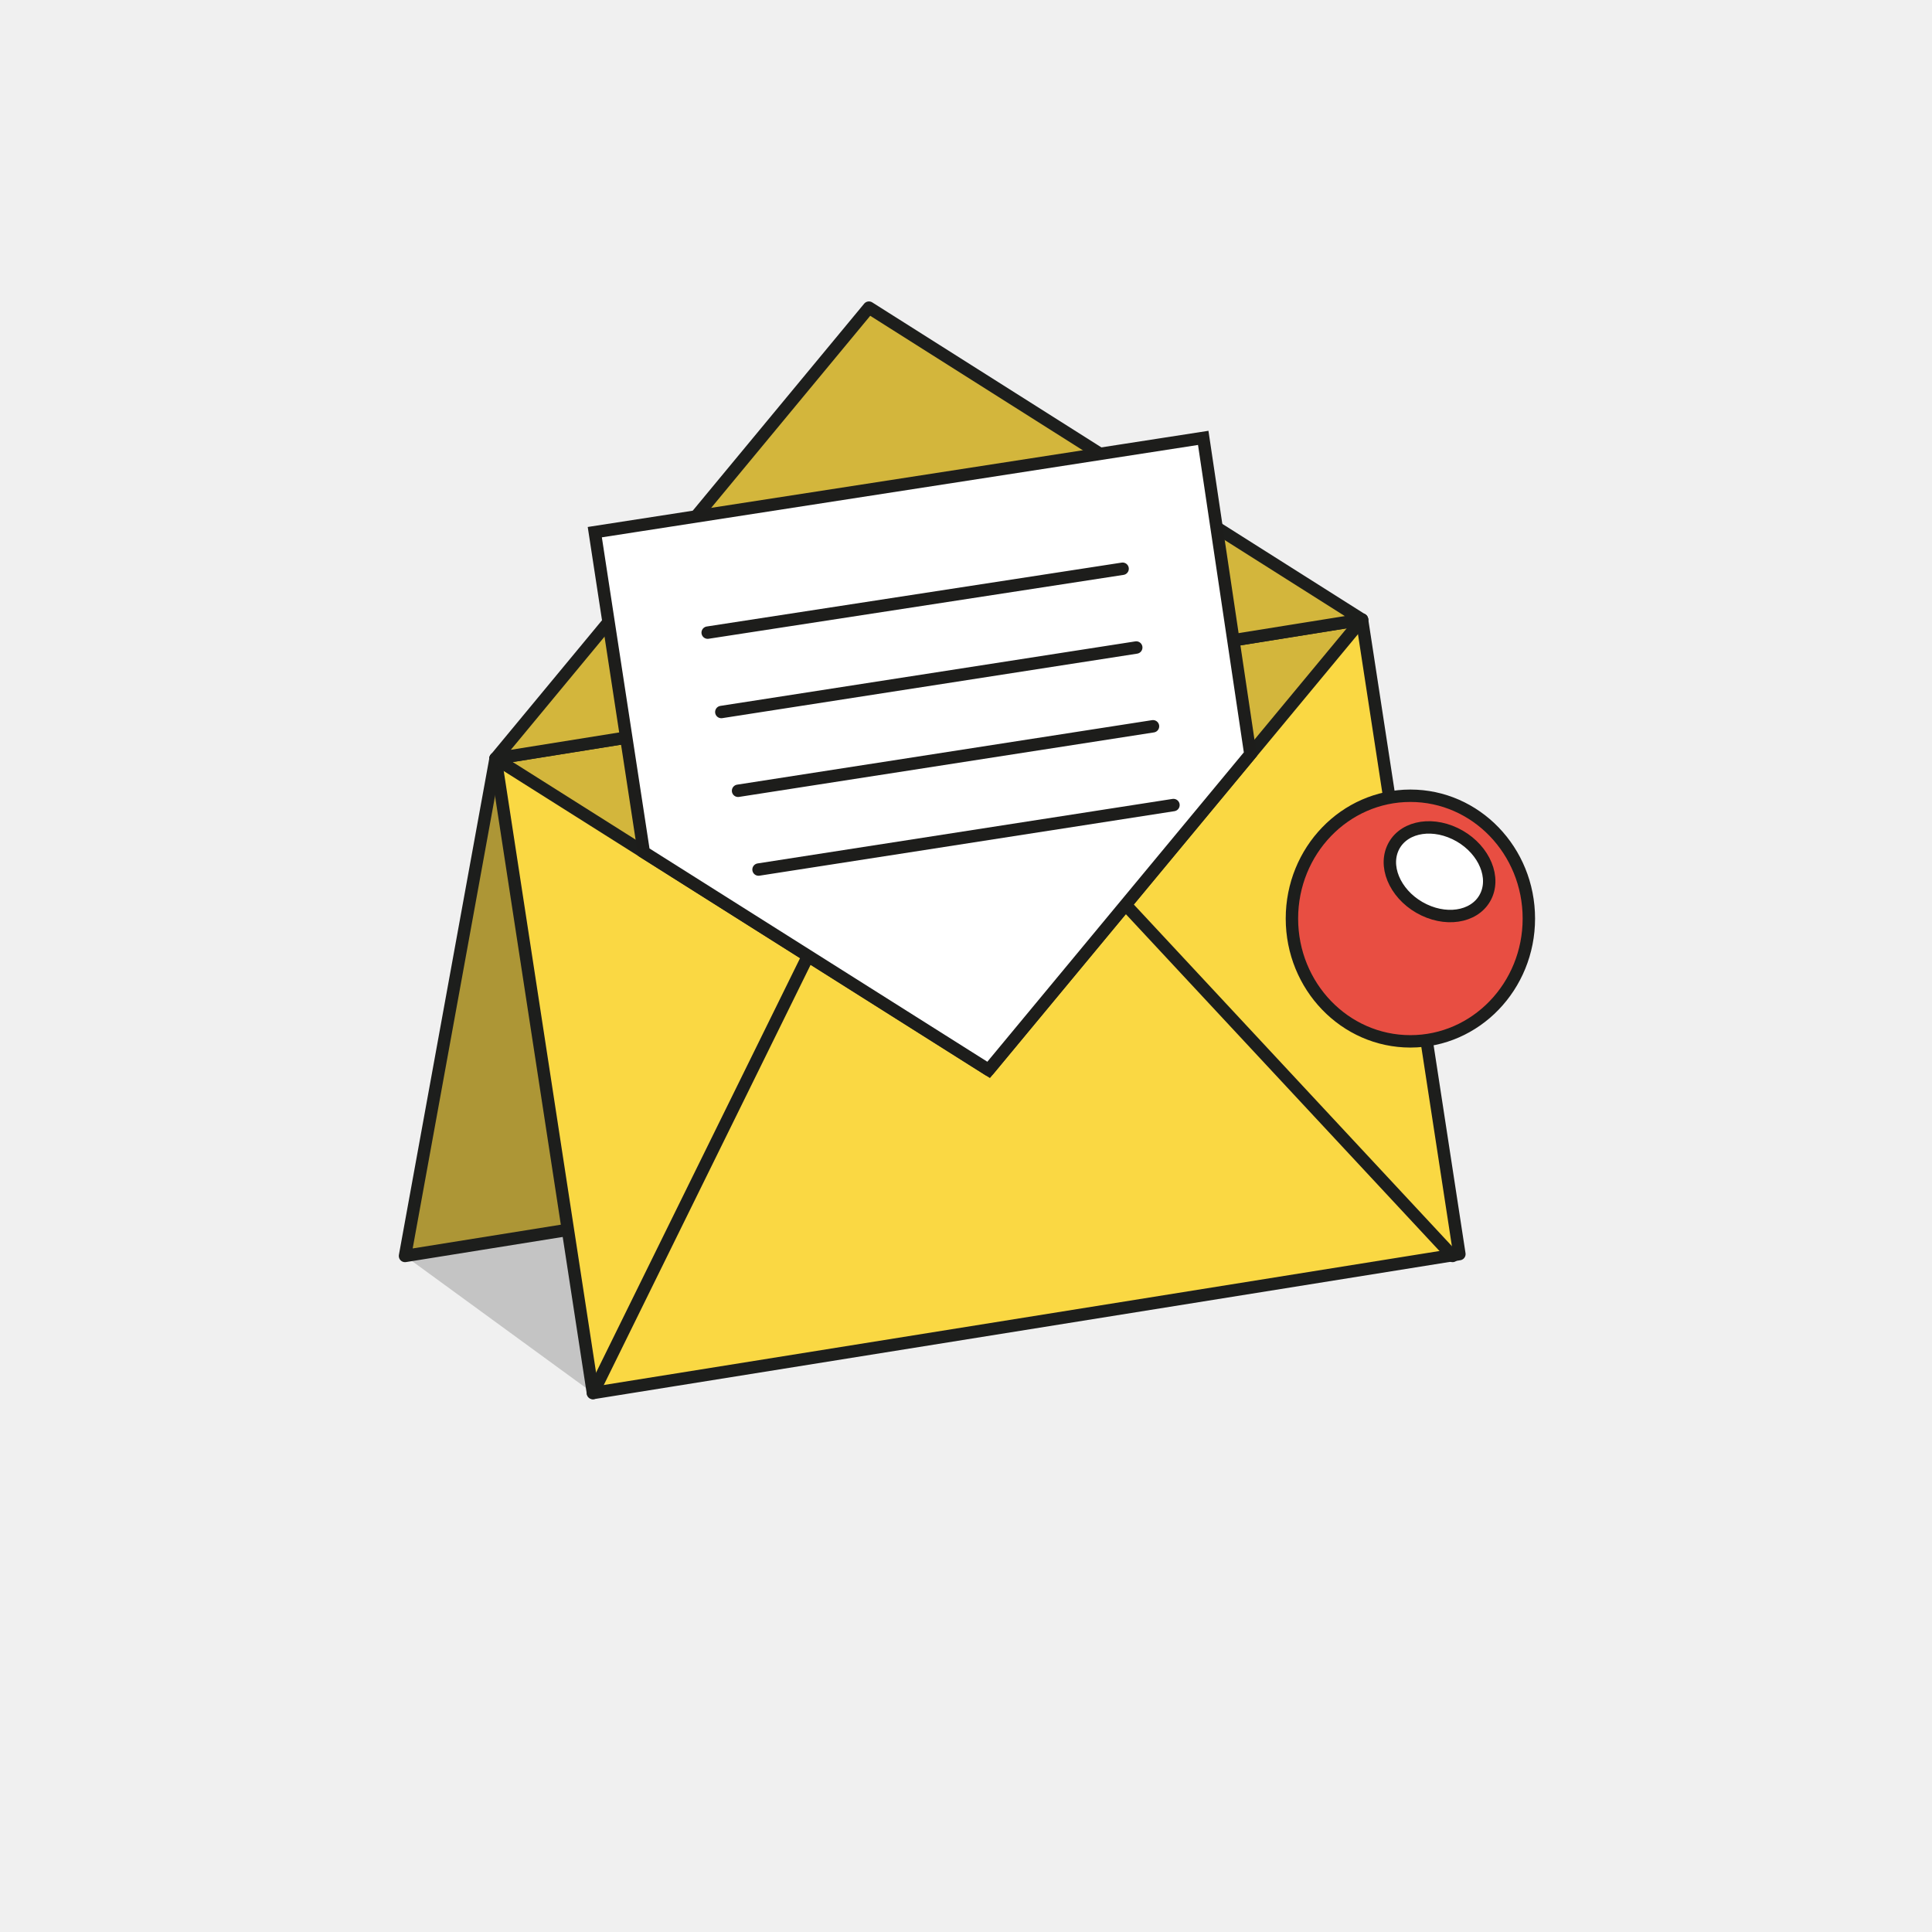
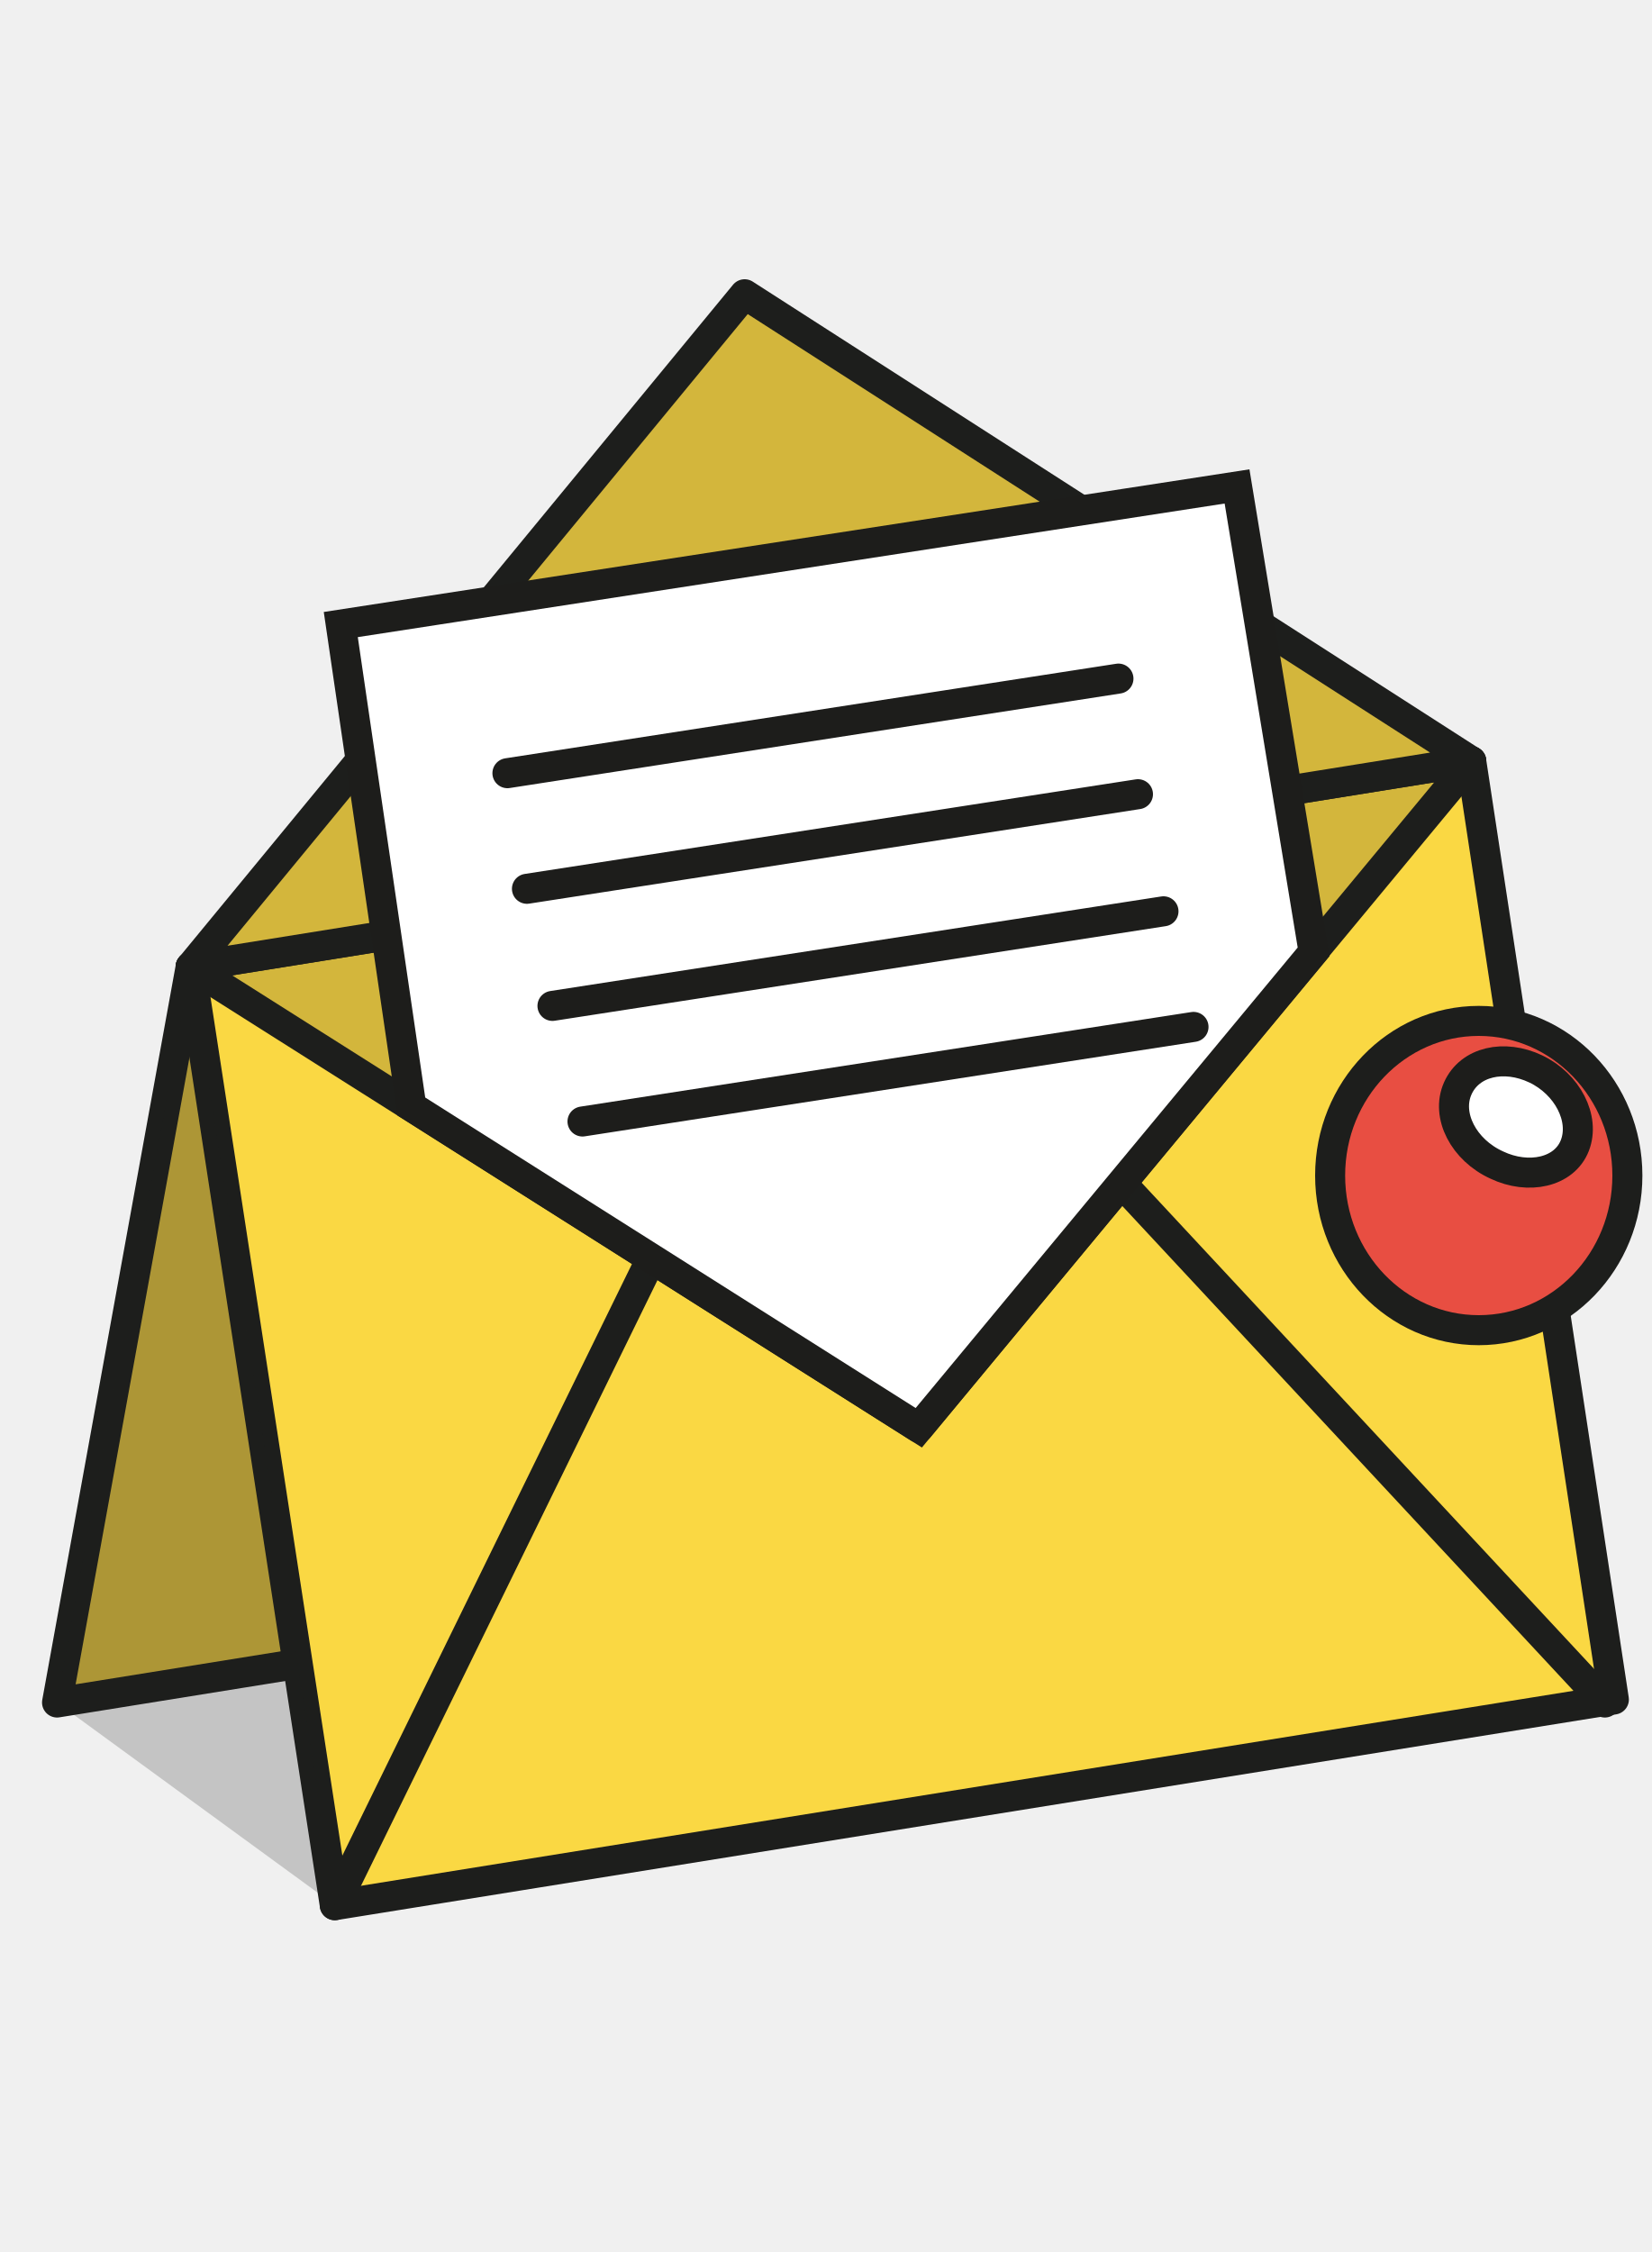
- <svg xmlns="http://www.w3.org/2000/svg" version="1.1" id="Capa_1" x="0px" y="0px" viewBox="0 0 311.5 311.5" style="enable-background:new 0 0 311.5 311.5;" xml:space="preserve">
+ <svg xmlns="http://www.w3.org/2000/svg" version="1.1" id="Capa_1" x="0px" y="0px" viewBox="0 0 110 150" style="enable-background:new 0 0 110 150;" xml:space="preserve">
  <style type="text/css">
- 	.st0{enable-background:new    ;}
- 	.st1{clip-path:url(#SVGID_2_);enable-background:new    ;}
- 	.st2{fill:#131412;}
- 	.st3{fill:#131312;}
- 	.st4{fill:#121311;}
- 	.st5{fill:#D3B63C;stroke:#1D1E1C;stroke-width:2;stroke-linecap:round;stroke-linejoin:round;stroke-miterlimit:10;}
- 	.st6{fill:#E84E42;stroke:#1D1E1C;stroke-width:2;stroke-linecap:round;stroke-linejoin:round;stroke-miterlimit:10;}
- 	.st7{fill:#1D1D1B;stroke:#1D1D1B;stroke-width:1.5;stroke-linecap:round;stroke-linejoin:round;stroke-miterlimit:10;}
- 	.st8{fill:#BBBABA;stroke:#1D1D1B;stroke-width:1.5;stroke-linecap:square;stroke-miterlimit:10;}
- 	.st9{opacity:0.2;fill:#1D1D1B;}
- 	.st10{opacity:0.21;fill:#1D1E1C;}
- 	.st11{fill:#D3B63C;stroke:#1D1E1C;stroke-width:1.5;stroke-linecap:round;stroke-linejoin:round;stroke-miterlimit:10;}
- 	.st12{fill:#FAD843;stroke:#1D1E1C;stroke-width:1.5;stroke-linecap:round;stroke-linejoin:round;stroke-miterlimit:10;}
- 	.st13{fill:#E84E42;stroke:#1D1E1C;stroke-width:1.5;stroke-linecap:round;stroke-linejoin:round;stroke-miterlimit:10;}
- 	.st14{fill:#FFFFFF;stroke:#1D1D1B;stroke-width:1.5;stroke-miterlimit:10;}
- 	.st15{fill:#FAD843;stroke:#1D1E1C;stroke-width:2;stroke-linecap:round;stroke-linejoin:round;stroke-miterlimit:10;}
- 	.st16{fill:#FFFFFF;stroke:#1D1D1B;stroke-width:2;stroke-miterlimit:10;}
- 	.st17{opacity:0.2;}
- 	.st18{fill:#1D1D1B;}
- 	.st19{fill:none;stroke:#1D1E1C;stroke-width:1.5;stroke-miterlimit:10;}
- 	.st20{fill:#1D1E1C;stroke:#1D1E1C;stroke-width:1.5;stroke-linecap:round;stroke-linejoin:round;stroke-miterlimit:10;}
- 	.st21{fill:#4AC0EE;stroke:#1D1E1C;stroke-width:1.5;stroke-linecap:round;stroke-linejoin:round;stroke-miterlimit:10;}
- 	.st22{opacity:0.21;}
- 	.st23{fill:#1D1E1C;}
- 	.st24{fill:#4AC0EE;stroke:#1D1E1C;stroke-width:2;stroke-linecap:round;stroke-linejoin:round;stroke-miterlimit:10;}
- 	.st25{fill:#FFF8F1;stroke:#1D1E1C;stroke-width:2;stroke-linecap:round;stroke-linejoin:round;stroke-miterlimit:10;}
- 	.st26{fill:#65C1BE;stroke:#000000;stroke-width:1.5;stroke-linecap:round;stroke-linejoin:round;stroke-miterlimit:10;}
- 	.st27{fill:#FFFFFF;stroke:#1D1D1B;stroke-width:1.5;stroke-linecap:round;stroke-linejoin:round;stroke-miterlimit:10;}
- 	.st28{fill:#ADADA6;stroke:#1D1D1B;stroke-width:1.5;stroke-linecap:round;stroke-linejoin:round;stroke-miterlimit:10;}
- 	.st29{fill:#8F8D8E;stroke:#1D1D1B;stroke-width:1.5;stroke-linecap:round;stroke-linejoin:round;stroke-miterlimit:10;}
- 	.st30{fill:#DADAD2;stroke:#1D1D1B;stroke-width:1.5;stroke-linecap:round;stroke-linejoin:round;stroke-miterlimit:10;}
- 	.st31{fill:#65C1BE;stroke:#000000;stroke-width:1.5;stroke-miterlimit:10;}
- 	.st32{fill:#549E9A;stroke:#000000;stroke-width:1.5;stroke-miterlimit:10;}
- 	.st33{fill:#FFFFFF;}
- 	.st34{fill:#65C1BE;stroke:#000000;stroke-width:2;stroke-miterlimit:10;}
- 	.st35{fill:#549E9A;stroke:#000000;stroke-width:2;stroke-miterlimit:10;}
- 	.st36{fill:#65C1BE;stroke:#000000;stroke-width:2;stroke-linecap:round;stroke-linejoin:round;stroke-miterlimit:10;}
- 	.st37{clip-path:url(#SVGID_4_);}
- 	.st38{fill:#DADAD2;stroke:#1D1D1B;stroke-width:1.5;stroke-miterlimit:10;}
- 	.st39{fill:#77C6C7;stroke:#1D1D1B;stroke-width:1.5;stroke-linecap:round;stroke-linejoin:round;stroke-miterlimit:10;}
- 	.st40{fill:none;stroke:#000000;stroke-width:1.5;stroke-miterlimit:10;}
- 	.st41{fill:#F0F0F0;stroke:#1D1E1C;stroke-width:1.5;stroke-miterlimit:10;}
- 	.st42{clip-path:url(#SVGID_6_);}
- 	.st43{fill:#DADAD2;stroke:#1D1D1B;stroke-width:2;stroke-miterlimit:10;}
- 	.st44{fill:none;stroke:#1D1E1C;stroke-width:2;stroke-miterlimit:10;}
- 	.st45{fill:#77C6C7;stroke:#1D1D1B;stroke-width:2;stroke-linecap:round;stroke-linejoin:round;stroke-miterlimit:10;}
- 	.st46{fill:#DADAD2;stroke:#1D1D1B;stroke-width:2;stroke-linecap:round;stroke-linejoin:round;stroke-miterlimit:10;}
- 	.st47{fill:none;stroke:#000000;stroke-width:2;stroke-miterlimit:10;}
- 	.st48{fill:#F0F0F0;stroke:#1D1E1C;stroke-width:2;stroke-miterlimit:10;}
- 	.st49{clip-path:url(#SVGID_8_);}
- 	.st50{clip-path:url(#SVGID_10_);}
- 	.st51{fill:#DBBD3E;stroke:#1D1E1C;stroke-width:1.5;stroke-miterlimit:10;}
- 	.st52{opacity:0.23;}
- 	.st53{fill:#FAD844;stroke:#1D1E1C;stroke-width:1.5;stroke-miterlimit:10;}
- 	.st54{fill:#FFFFFF;stroke:#1D1D1B;stroke-width:2;stroke-linecap:round;stroke-linejoin:round;stroke-miterlimit:10;}
- 	.st55{fill:none;stroke:#1D1D1B;stroke-width:1.5;stroke-linecap:round;stroke-linejoin:round;stroke-miterlimit:10;}
- 	.st56{fill:none;stroke:#1D1D1B;stroke-width:2;stroke-linecap:round;stroke-linejoin:round;stroke-miterlimit:10;}
- 	.st57{fill:#333333;stroke:#1D1D1B;stroke-width:1.5;stroke-linecap:square;stroke-miterlimit:10;}
- 	.st58{fill:#1D1D1B;stroke:#1D1D1B;stroke-width:2;stroke-linecap:round;stroke-linejoin:round;stroke-miterlimit:10;}
- 	.st59{fill:#BBBABA;stroke:#1D1D1B;stroke-width:2;stroke-linecap:square;stroke-miterlimit:10;}
- 	.st60{fill:#333333;stroke:#1D1D1B;stroke-width:2;stroke-linecap:square;stroke-miterlimit:10;}
+ 	.st0{fill:#1D1D1B;stroke:#1D1D1B;stroke-width:2;stroke-linecap:round;stroke-linejoin:round;stroke-miterlimit:10;}
+ 	.st1{fill:#BBBABA;stroke:#1D1D1B;stroke-width:2;stroke-linecap:square;stroke-miterlimit:10;}
+ 	.st2{fill:#FFFFFF;stroke:#1D1D1B;stroke-width:2;stroke-miterlimit:10;}
+ 	.st3{fill:#1D1D1B;}
+ 	.st4{fill:#333333;stroke:#1D1D1B;stroke-width:2;stroke-linecap:square;stroke-miterlimit:10;}
+ 	.st5{opacity:0.2;fill:#1D1D1B;}
+ 	.st6{enable-background:new    ;}
+ 	.st7{clip-path:url(#SVGID_2_);enable-background:new    ;}
+ 	.st8{fill:#131412;}
+ 	.st9{fill:#131312;}
+ 	.st10{fill:#121311;}
+ 	.st11{fill:#D3B63C;stroke:#1D1E1C;stroke-width:2;stroke-linecap:round;stroke-linejoin:round;stroke-miterlimit:10;}
+ 	.st12{fill:#E84E42;stroke:#1D1E1C;stroke-width:2;stroke-linecap:round;stroke-linejoin:round;stroke-miterlimit:10;}
+ 	.st13{fill:#1D1D1B;stroke:#1D1D1B;stroke-width:1.5;stroke-linecap:round;stroke-linejoin:round;stroke-miterlimit:10;}
+ 	.st14{fill:#BBBABA;stroke:#1D1D1B;stroke-width:1.5;stroke-linecap:square;stroke-miterlimit:10;}
+ 	.st15{opacity:0.21;fill:#1D1E1C;}
+ 	.st16{fill:#D3B63C;stroke:#1D1E1C;stroke-width:1.5;stroke-linecap:round;stroke-linejoin:round;stroke-miterlimit:10;}
+ 	.st17{fill:#FAD843;stroke:#1D1E1C;stroke-width:1.5;stroke-linecap:round;stroke-linejoin:round;stroke-miterlimit:10;}
+ 	.st18{fill:#E84E42;stroke:#1D1E1C;stroke-width:1.5;stroke-linecap:round;stroke-linejoin:round;stroke-miterlimit:10;}
+ 	.st19{fill:#FFFFFF;stroke:#1D1D1B;stroke-width:1.5;stroke-miterlimit:10;}
+ 	.st20{fill:#FAD843;stroke:#1D1E1C;stroke-width:2;stroke-linecap:round;stroke-linejoin:round;stroke-miterlimit:10;}
+ 	.st21{opacity:0.2;}
+ 	.st22{fill:none;stroke:#1D1E1C;stroke-width:1.5;stroke-miterlimit:10;}
+ 	.st23{fill:#1D1E1C;stroke:#1D1E1C;stroke-width:1.5;stroke-linecap:round;stroke-linejoin:round;stroke-miterlimit:10;}
+ 	.st24{fill:#4AC0EE;stroke:#1D1E1C;stroke-width:1.5;stroke-linecap:round;stroke-linejoin:round;stroke-miterlimit:10;}
+ 	.st25{opacity:0.21;}
+ 	.st26{fill:#1D1E1C;}
+ 	.st27{fill:#4AC0EE;stroke:#1D1E1C;stroke-width:2;stroke-linecap:round;stroke-linejoin:round;stroke-miterlimit:10;}
+ 	.st28{fill:#FFF8F1;stroke:#1D1E1C;stroke-width:2;stroke-linecap:round;stroke-linejoin:round;stroke-miterlimit:10;}
+ 	.st29{fill:#65C1BE;stroke:#000000;stroke-width:1.5;stroke-linecap:round;stroke-linejoin:round;stroke-miterlimit:10;}
+ 	.st30{fill:#FFFFFF;stroke:#1D1D1B;stroke-width:1.5;stroke-linecap:round;stroke-linejoin:round;stroke-miterlimit:10;}
+ 	.st31{fill:#ADADA6;stroke:#1D1D1B;stroke-width:1.5;stroke-linecap:round;stroke-linejoin:round;stroke-miterlimit:10;}
+ 	.st32{fill:#8F8D8E;stroke:#1D1D1B;stroke-width:1.5;stroke-linecap:round;stroke-linejoin:round;stroke-miterlimit:10;}
+ 	.st33{fill:#DADAD2;stroke:#1D1D1B;stroke-width:1.5;stroke-linecap:round;stroke-linejoin:round;stroke-miterlimit:10;}
+ 	.st34{fill:#65C1BE;stroke:#000000;stroke-width:1.5;stroke-miterlimit:10;}
+ 	.st35{fill:#549E9A;stroke:#000000;stroke-width:1.5;stroke-miterlimit:10;}
+ 	.st36{fill:#FFFFFF;}
+ 	.st37{fill:#65C1BE;stroke:#000000;stroke-width:2;stroke-miterlimit:10;}
+ 	.st38{fill:#549E9A;stroke:#000000;stroke-width:2;stroke-miterlimit:10;}
+ 	.st39{fill:#65C1BE;stroke:#000000;stroke-width:2;stroke-linecap:round;stroke-linejoin:round;stroke-miterlimit:10;}
+ 	.st40{clip-path:url(#SVGID_4_);}
+ 	.st41{fill:#DADAD2;stroke:#1D1D1B;stroke-width:1.5;stroke-miterlimit:10;}
+ 	.st42{fill:#77C6C7;stroke:#1D1D1B;stroke-width:1.5;stroke-linecap:round;stroke-linejoin:round;stroke-miterlimit:10;}
+ 	.st43{fill:none;stroke:#000000;stroke-width:1.5;stroke-miterlimit:10;}
+ 	.st44{fill:#F0F0F0;stroke:#1D1E1C;stroke-width:1.5;stroke-miterlimit:10;}
+ 	.st45{clip-path:url(#SVGID_6_);}
+ 	.st46{fill:#DADAD2;stroke:#1D1D1B;stroke-width:2;stroke-miterlimit:10;}
+ 	.st47{fill:none;stroke:#1D1E1C;stroke-width:2;stroke-miterlimit:10;}
+ 	.st48{fill:#77C6C7;stroke:#1D1D1B;stroke-width:2;stroke-linecap:round;stroke-linejoin:round;stroke-miterlimit:10;}
+ 	.st49{fill:#DADAD2;stroke:#1D1D1B;stroke-width:2;stroke-linecap:round;stroke-linejoin:round;stroke-miterlimit:10;}
+ 	.st50{fill:none;stroke:#000000;stroke-width:2;stroke-miterlimit:10;}
+ 	.st51{fill:#F0F0F0;stroke:#1D1E1C;stroke-width:2;stroke-miterlimit:10;}
+ 	.st52{clip-path:url(#SVGID_8_);}
+ 	.st53{clip-path:url(#SVGID_10_);}
+ 	.st54{fill:#DBBD3E;stroke:#1D1E1C;stroke-width:1.5;stroke-miterlimit:10;}
+ 	.st55{opacity:0.23;}
+ 	.st56{fill:#FAD844;stroke:#1D1E1C;stroke-width:1.5;stroke-miterlimit:10;}
+ 	.st57{fill:#FFFFFF;stroke:#1D1D1B;stroke-width:2;stroke-linecap:round;stroke-linejoin:round;stroke-miterlimit:10;}
+ 	.st58{fill:none;stroke:#1D1D1B;stroke-width:1.5;stroke-linecap:round;stroke-linejoin:round;stroke-miterlimit:10;}
+ 	.st59{fill:none;stroke:#1D1D1B;stroke-width:2;stroke-linecap:round;stroke-linejoin:round;stroke-miterlimit:10;}
+ 	.st60{fill:#333333;stroke:#1D1D1B;stroke-width:1.5;stroke-linecap:square;stroke-miterlimit:10;}
	.st61{fill:#FFFFFF;stroke:#1D1D1B;stroke-width:1.55;stroke-miterlimit:10;}
	.st62{fill:#DBBD3E;stroke:#1D1E1C;stroke-width:2;stroke-miterlimit:10;}
	.st63{fill:#FAD844;stroke:#1D1E1C;stroke-width:2;stroke-miterlimit:10;}
	.st64{fill:none;stroke:#1D1E1C;stroke-width:1.5;stroke-linecap:round;stroke-linejoin:round;stroke-miterlimit:10;}
	.st65{fill:none;stroke:#1D1E1C;stroke-width:2;stroke-linecap:round;stroke-linejoin:round;stroke-miterlimit:10;}
	.st66{fill:url(#);}
	.st67{fill:#FFFFFF;stroke:#1D1E1C;stroke-width:1.5;stroke-linecap:round;stroke-linejoin:round;stroke-miterlimit:10;}
	.st68{fill:#CC413A;stroke:#1D1E1C;stroke-width:1.5;stroke-linecap:round;stroke-linejoin:round;stroke-miterlimit:10;}
	.st69{opacity:0.26;fill:#1D1E1C;}
	.st70{fill:#EEEEEE;stroke:#1D1E1C;stroke-width:1.5;stroke-miterlimit:10;}
	.st71{fill:#1D1E1C;stroke:#1D1E1C;stroke-width:1.5;stroke-miterlimit:10;}
	.st72{fill:#C1C1BF;stroke:#1D1D1B;stroke-width:1.5;stroke-linecap:round;stroke-linejoin:round;stroke-miterlimit:10;}
	.st73{fill:#AFAFA8;stroke:#1D1D1B;stroke-width:1.5;stroke-linecap:round;stroke-linejoin:round;stroke-miterlimit:10;}
	.st74{fill:#C1C1BF;}
	.st75{fill:#1D1E1C;stroke:#1D1E1C;stroke-width:2;stroke-linecap:round;stroke-linejoin:round;stroke-miterlimit:10;}
	.st76{fill:#549E9A;stroke:#000000;stroke-width:2;stroke-linecap:round;stroke-linejoin:round;stroke-miterlimit:10;}
	.st77{fill:#ADADA6;stroke:#1D1D1B;stroke-width:2;stroke-linecap:round;stroke-linejoin:round;stroke-miterlimit:10;}
	.st78{fill:#8F8D8E;stroke:#1D1D1B;stroke-width:2;stroke-linecap:round;stroke-linejoin:round;stroke-miterlimit:10;}
	.st79{clip-path:url(#SVGID_12_);enable-background:new    ;}
	.st80{fill:#0F0F0E;}
	.st81{clip-path:url(#SVGID_14_);enable-background:new    ;}
	.st82{fill:#111110;}
	.st83{fill:#10100F;}
	.st84{fill:#484747;}
	.st85{clip-path:url(#SVGID_16_);enable-background:new    ;}
	.st86{fill:#4A494A;}
	.st87{fill:#151513;}
	.st88{clip-path:url(#SVGID_18_);enable-background:new    ;}
	.st89{fill:#121211;}
	.st90{fill:#131311;}
	.st91{clip-path:url(#SVGID_20_);enable-background:new    ;}
	.st92{clip-path:url(#SVGID_22_);enable-background:new    ;}
	.st93{clip-path:url(#SVGID_24_);enable-background:new    ;}
	.st94{fill:#656465;}
	.st95{clip-path:url(#SVGID_26_);enable-background:new    ;}
	.st96{fill:#595758;}
	.st97{fill:#5C5A5B;}
	.st98{fill:#5E5D5E;}
	.st99{clip-path:url(#SVGID_28_);enable-background:new    ;}
	.st100{fill:#565555;}
	.st101{fill:#535252;}
	.st102{fill:#504F50;}
	.st103{fill:#4D4C4D;}
	.st104{clip-path:url(#SVGID_30_);enable-background:new    ;}
	.st105{clip-path:url(#SVGID_32_);enable-background:new    ;}
	.st106{clip-path:url(#SVGID_34_);enable-background:new    ;}
	.st107{clip-path:url(#SVGID_36_);enable-background:new    ;}
	.st108{fill:#484748;}
	.st109{clip-path:url(#SVGID_38_);enable-background:new    ;}
	.st110{clip-path:url(#SVGID_40_);enable-background:new    ;}
	.st111{clip-path:url(#SVGID_42_);enable-background:new    ;}
	.st112{clip-path:url(#SVGID_44_);enable-background:new    ;}
	.st113{clip-path:url(#SVGID_46_);enable-background:new    ;}
	.st114{clip-path:url(#SVGID_48_);enable-background:new    ;}
	.st115{clip-path:url(#SVGID_50_);enable-background:new    ;}
	.st116{clip-path:url(#SVGID_52_);enable-background:new    ;}
	.st117{clip-path:url(#SVGID_54_);enable-background:new    ;}
	.st118{clip-path:url(#SVGID_56_);enable-background:new    ;}
	.st119{clip-path:url(#SVGID_58_);enable-background:new    ;}
	.st120{clip-path:url(#SVGID_60_);enable-background:new    ;}
	.st121{clip-path:url(#SVGID_62_);enable-background:new    ;}
	.st122{clip-path:url(#SVGID_64_);enable-background:new    ;}
	.st123{clip-path:url(#SVGID_66_);enable-background:new    ;}
	.st124{clip-path:url(#SVGID_68_);enable-background:new    ;}
	.st125{fill:#595859;}
	.st126{clip-path:url(#SVGID_70_);enable-background:new    ;}
	.st127{clip-path:url(#SVGID_72_);enable-background:new    ;}
	.st128{clip-path:url(#SVGID_74_);enable-background:new    ;}
	.st129{fill:#585758;}
	.st130{clip-path:url(#SVGID_76_);enable-background:new    ;}
	.st131{clip-path:url(#SVGID_78_);enable-background:new    ;}
	.st132{clip-path:url(#SVGID_80_);enable-background:new    ;}
	.st133{clip-path:url(#SVGID_82_);enable-background:new    ;}
	.st134{clip-path:url(#SVGID_84_);enable-background:new    ;}
	.st135{clip-path:url(#SVGID_86_);enable-background:new    ;}
	.st136{clip-path:url(#SVGID_88_);enable-background:new    ;}
	.st137{clip-path:url(#SVGID_90_);enable-background:new    ;}
	.st138{clip-path:url(#SVGID_92_);enable-background:new    ;}
	.st139{clip-path:url(#SVGID_94_);enable-background:new    ;}
	.st140{clip-path:url(#SVGID_96_);enable-background:new    ;}
	.st141{clip-path:url(#SVGID_98_);enable-background:new    ;}
	.st142{clip-path:url(#SVGID_100_);enable-background:new    ;}
	.st143{clip-path:url(#SVGID_102_);enable-background:new    ;}
	.st144{clip-path:url(#SVGID_104_);enable-background:new    ;}
	.st145{clip-path:url(#SVGID_106_);enable-background:new    ;}
	.st146{fill:#7D7B7C;}
	.st147{fill:#191918;}
	.st148{clip-path:url(#SVGID_108_);enable-background:new    ;}
	.st149{clip-path:url(#SVGID_110_);enable-background:new    ;}
	.st150{clip-path:url(#SVGID_112_);enable-background:new    ;}
	.st151{clip-path:url(#SVGID_114_);enable-background:new    ;}
	.st152{clip-path:url(#SVGID_116_);enable-background:new    ;}
	.st153{clip-path:url(#SVGID_118_);enable-background:new    ;}
	.st154{clip-path:url(#SVGID_120_);enable-background:new    ;}
	.st155{clip-path:url(#SVGID_122_);enable-background:new    ;}
	.st156{clip-path:url(#SVGID_124_);enable-background:new    ;}
	.st157{clip-path:url(#SVGID_126_);enable-background:new    ;}
	.st158{clip-path:url(#SVGID_128_);enable-background:new    ;}
	.st159{clip-path:url(#SVGID_130_);enable-background:new    ;}
	.st160{fill:#FFFFFF;stroke:#1D1D1B;stroke-width:2;stroke-linecap:round;stroke-miterlimit:10;}
</style>
  <g>
    <g>
-       <g>
-         <polygon class="st5" points="219.6,102.3 205,180.1 65.3,202.5 79.9,122.3    " />
-       </g>
-     </g>
-     <g class="st0">
-       <g>
-         <polygon class="st15" points="219.6,99.9 235.3,202.2 95.6,224.6 79.9,122.3    " />
-       </g>
-     </g>
-     <line class="st5" x1="95.6" y1="224.6" x2="130.3" y2="154.1" />
-     <line class="st5" x1="234.2" y1="202.5" x2="181.5" y2="145.9" />
-     <polygon class="st5" points="79.9,122.3 219.6,99.9 159.4,172.5  " />
-     <polygon class="st10" points="65.3,202.5 95.6,224.6 79.9,122.3  " />
-     <g>
-       <ellipse class="st6" cx="227.4" cy="148.1" rx="19.1" ry="19.8" />
-       <path class="st16" d="M239.7,144.2c-1.4,3.4-5.9,4.5-10.1,2.5c-4.2-2-6.5-6.4-5.1-9.8c1.4-3.4,5.9-4.5,10.1-2.5    C238.8,136.4,241.1,140.8,239.7,144.2z" />
+       <polygon class="st11" points="98,52.2 89,99.7 3.8,113.4 12.7,64.4   " />
    </g>
  </g>
-   <polygon class="st5" points="219.6,99.9 79.9,122.3 140.1,49.6 " />
-   <polygon class="st16" points="103.8,137.4 95.9,85.8 194,70.6 201.6,121.6 159.4,172.5 " />
-   <line class="st160" x1="114.1" y1="102" x2="181" y2="91.7" />
-   <line class="st160" x1="116.3" y1="114.8" x2="183.2" y2="104.4" />
-   <line class="st160" x1="119" y1="127.5" x2="185.9" y2="117.1" />
-   <line class="st160" x1="122.3" y1="140.2" x2="189.2" y2="129.8" />
+   <g class="st6">
+     <g>
+       <polygon class="st20" points="98,50.7 107.5,113.2 22.3,126.9 12.7,64.4   " />
+     </g>
+   </g>
+   <line class="st11" x1="22.3" y1="126.9" x2="43.4" y2="83.8" />
+   <line class="st11" x1="106.9" y1="113.4" x2="74.7" y2="78.8" />
+   <polygon class="st11" points="12.7,64.4 98,50.7 61.2,95.1 " />
+   <polygon class="st15" points="3.8,113.4 22.3,126.9 12.7,64.4 " />
+   <g>
+     <ellipse class="st12" cx="98.5" cy="78.3" rx="9.9" ry="10.3" />
+     <path class="st2" d="M104.9,76.3c-0.7,1.8-3.1,2.3-5.2,1.3c-2.2-1-3.4-3.3-2.6-5.1s3.1-2.3,5.2-1.3   C104.4,72.2,105.6,74.5,104.9,76.3z" />
+   </g>
+   <g>
+     <polygon class="st11" points="98,50.7 12.7,64.4 49.6,19.6  " />
+     <polygon class="st2" points="27.4,73.7 22.7,41.6 82.4,32.4 87.5,63.4 61.2,95.1  " />
+     <line class="st160" x1="33.8" y1="51.5" x2="74.5" y2="45.2" />
+     <line class="st160" x1="35.1" y1="59.2" x2="75.8" y2="52.9" />
+     <line class="st160" x1="36.8" y1="67" x2="77.5" y2="60.7" />
+     <line class="st160" x1="38.8" y1="74.7" x2="79.5" y2="68.4" />
+   </g>
</svg>
